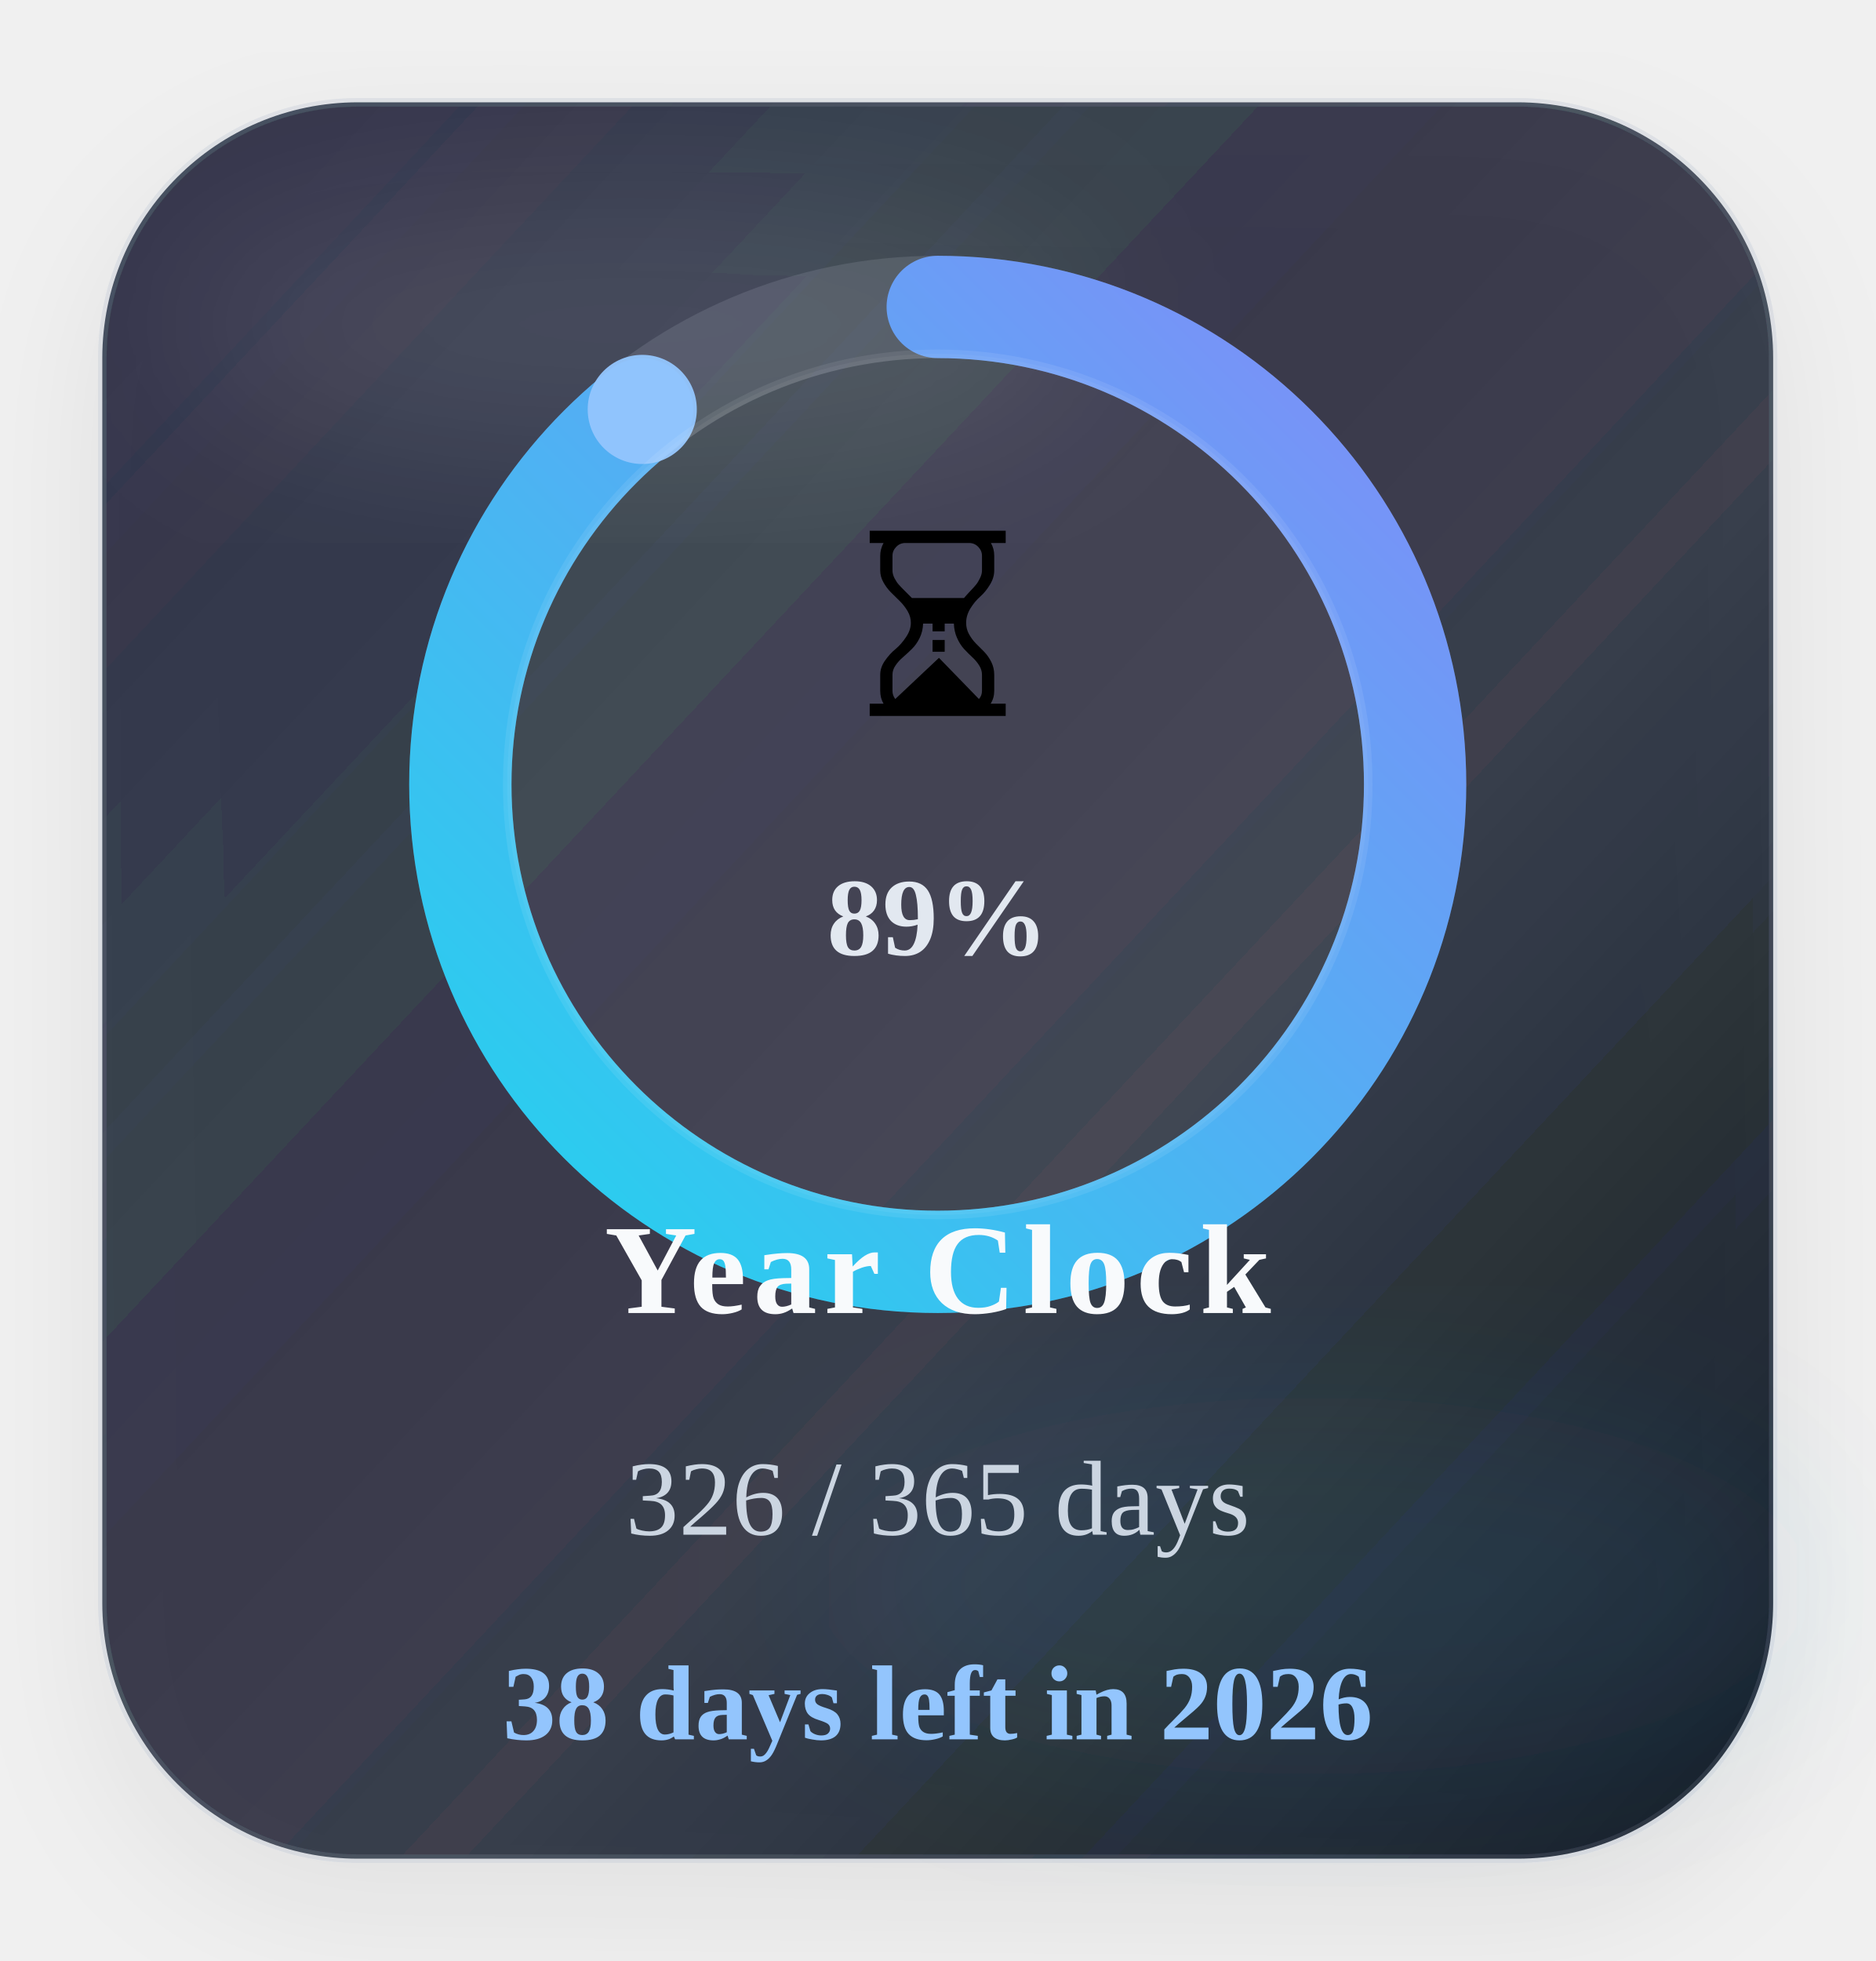
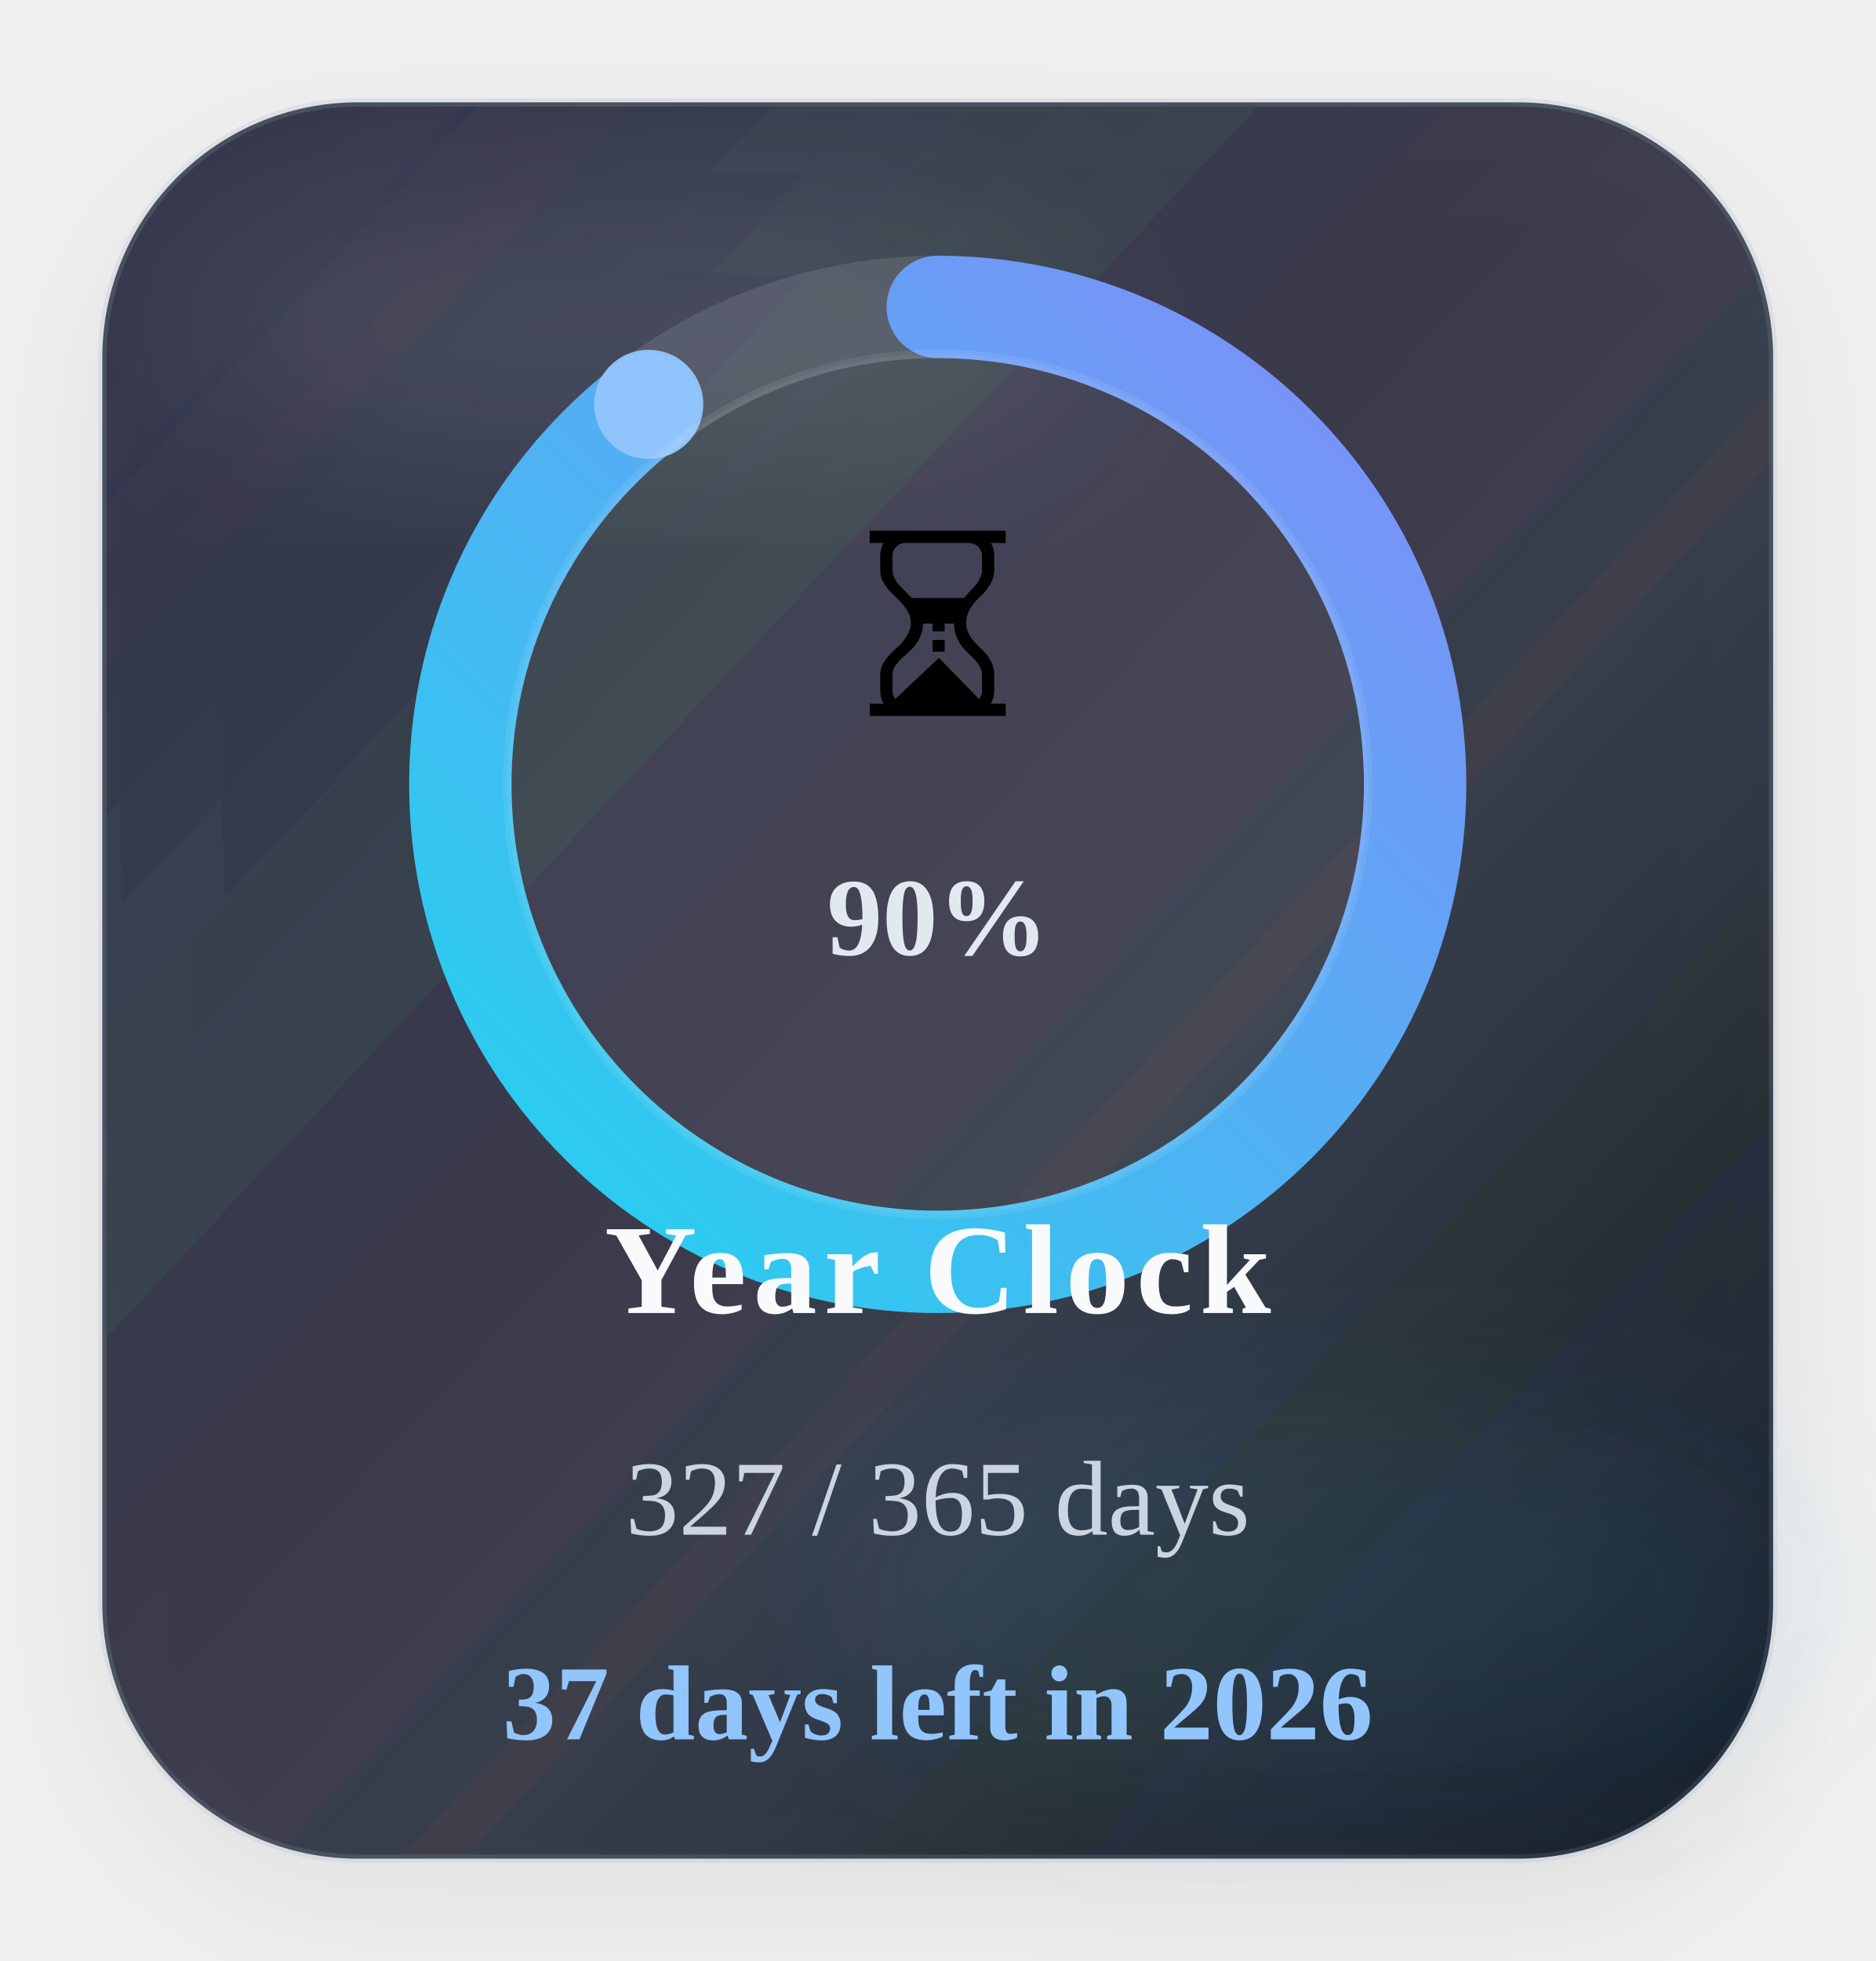
<svg xmlns="http://www.w3.org/2000/svg" width="220" height="230" viewBox="0 0 220 230" role="img" aria-label="Time progress for 2026">
  <defs>
    <linearGradient id="timeGradient" x1="0%" y1="0%" x2="100%" y2="100%">
      <stop offset="0%" stop-color="#22d3ee" />
      <stop offset="100%" stop-color="#818cf8" />
    </linearGradient>
    <linearGradient id="timeCard" x1="0%" y1="0%" x2="100%" y2="100%">
      <stop offset="0%" stop-color="#1c2537" stop-opacity="0.88" />
      <stop offset="60%" stop-color="#111827" stop-opacity="0.8" />
      <stop offset="100%" stop-color="#0b1220" stop-opacity="0.96" />
    </linearGradient>
    <filter id="timeShadow" x="-25%" y="-25%" width="150%" height="150%">
      <feDropShadow dx="0" dy="6" stdDeviation="8" flood-color="#020617" flood-opacity="0.08" />
    </filter>
    <filter id="timeBlur" x="-30%" y="-30%" width="160%" height="160%">
      <feGaussianBlur stdDeviation="10" />
    </filter>
  </defs>
  <rect x="12" y="12" width="196" height="206" rx="30" fill="url(#timeCard)" stroke="#94a3b8" stroke-opacity="0.18" filter="url(#timeShadow)" />
  <ellipse cx="74" cy="38" rx="54" ry="16" fill="#ffffff" fill-opacity="0.09" filter="url(#timeBlur)" />
  <ellipse cx="154" cy="186" rx="58" ry="22" fill="#38bdf8" fill-opacity="0.08" filter="url(#timeBlur)" />
  <circle class="ring-track" cx="110" cy="92" r="56" fill="none" stroke="#cbd5e1" stroke-opacity="0.14" stroke-width="12" />
-   <circle class="progress-ring" cx="110" cy="92" r="56" fill="none" stroke="url(#timeGradient)" stroke-width="12" stroke-linecap="round" stroke-dasharray="351.86" stroke-dashoffset="37.37" data-target-offset="37.37" data-ring-length="351.86" transform="rotate(-90 110 92)" />
-   <circle class="progress-endcap" cx="75.34" cy="48.02" r="6.4" fill="#93c5fd" fill-opacity="0.96" data-center-x="110" data-center-y="92" data-radius="56" data-target-angle="231.7609" />
+   <circle class="progress-ring" cx="110" cy="92" r="56" fill="none" stroke="url(#timeGradient)" stroke-width="12" stroke-linecap="round" stroke-dasharray="351.86" stroke-dashoffset="36.41" data-target-offset="36.41" data-ring-length="351.86" transform="rotate(-90 110 92)" />
+   <circle class="progress-endcap" cx="76.10" cy="47.43" r="6.4" fill="#93c5fd" fill-opacity="0.96" data-center-x="110" data-center-y="92" data-radius="56" data-target-angle="232.7474" />
  <circle class="ring-core" cx="110" cy="92" r="50.5" fill="#ffffff" fill-opacity="0.05" stroke="#ffffff" stroke-opacity="0.08" />
  <text class="progress-emoji" x="110" y="84" text-anchor="middle" font-size="30">⏳</text>
-   <text class="progress-percent" x="110" y="112" text-anchor="middle" font-size="13" font-weight="700" fill="#e2e8f0">89%</text>
+   <text class="progress-percent" x="110" y="112" text-anchor="middle" font-size="13" font-weight="700" fill="#e2e8f0">90%</text>
  <text class="progress-label" x="110" y="154" text-anchor="middle" font-size="15" font-weight="700" letter-spacing="0.8" fill="#f8fafc">Year Clock</text>
-   <text class="progress-value" x="110" y="180" text-anchor="middle" font-size="12.5" fill="#cbd5e1">326 / 365 days</text>
-   <text class="progress-status" data-status-state="remaining" x="110" y="204" text-anchor="middle" font-size="12.5" font-weight="700" fill="#93c5fd">38 days left in 2026</text>
+   <text class="progress-value" x="110" y="180" text-anchor="middle" font-size="12.5" fill="#cbd5e1">327 / 365 days</text>
+   <text class="progress-status" data-status-state="remaining" x="110" y="204" text-anchor="middle" font-size="12.5" font-weight="700" fill="#93c5fd">37 days left in 2026</text>
</svg>
